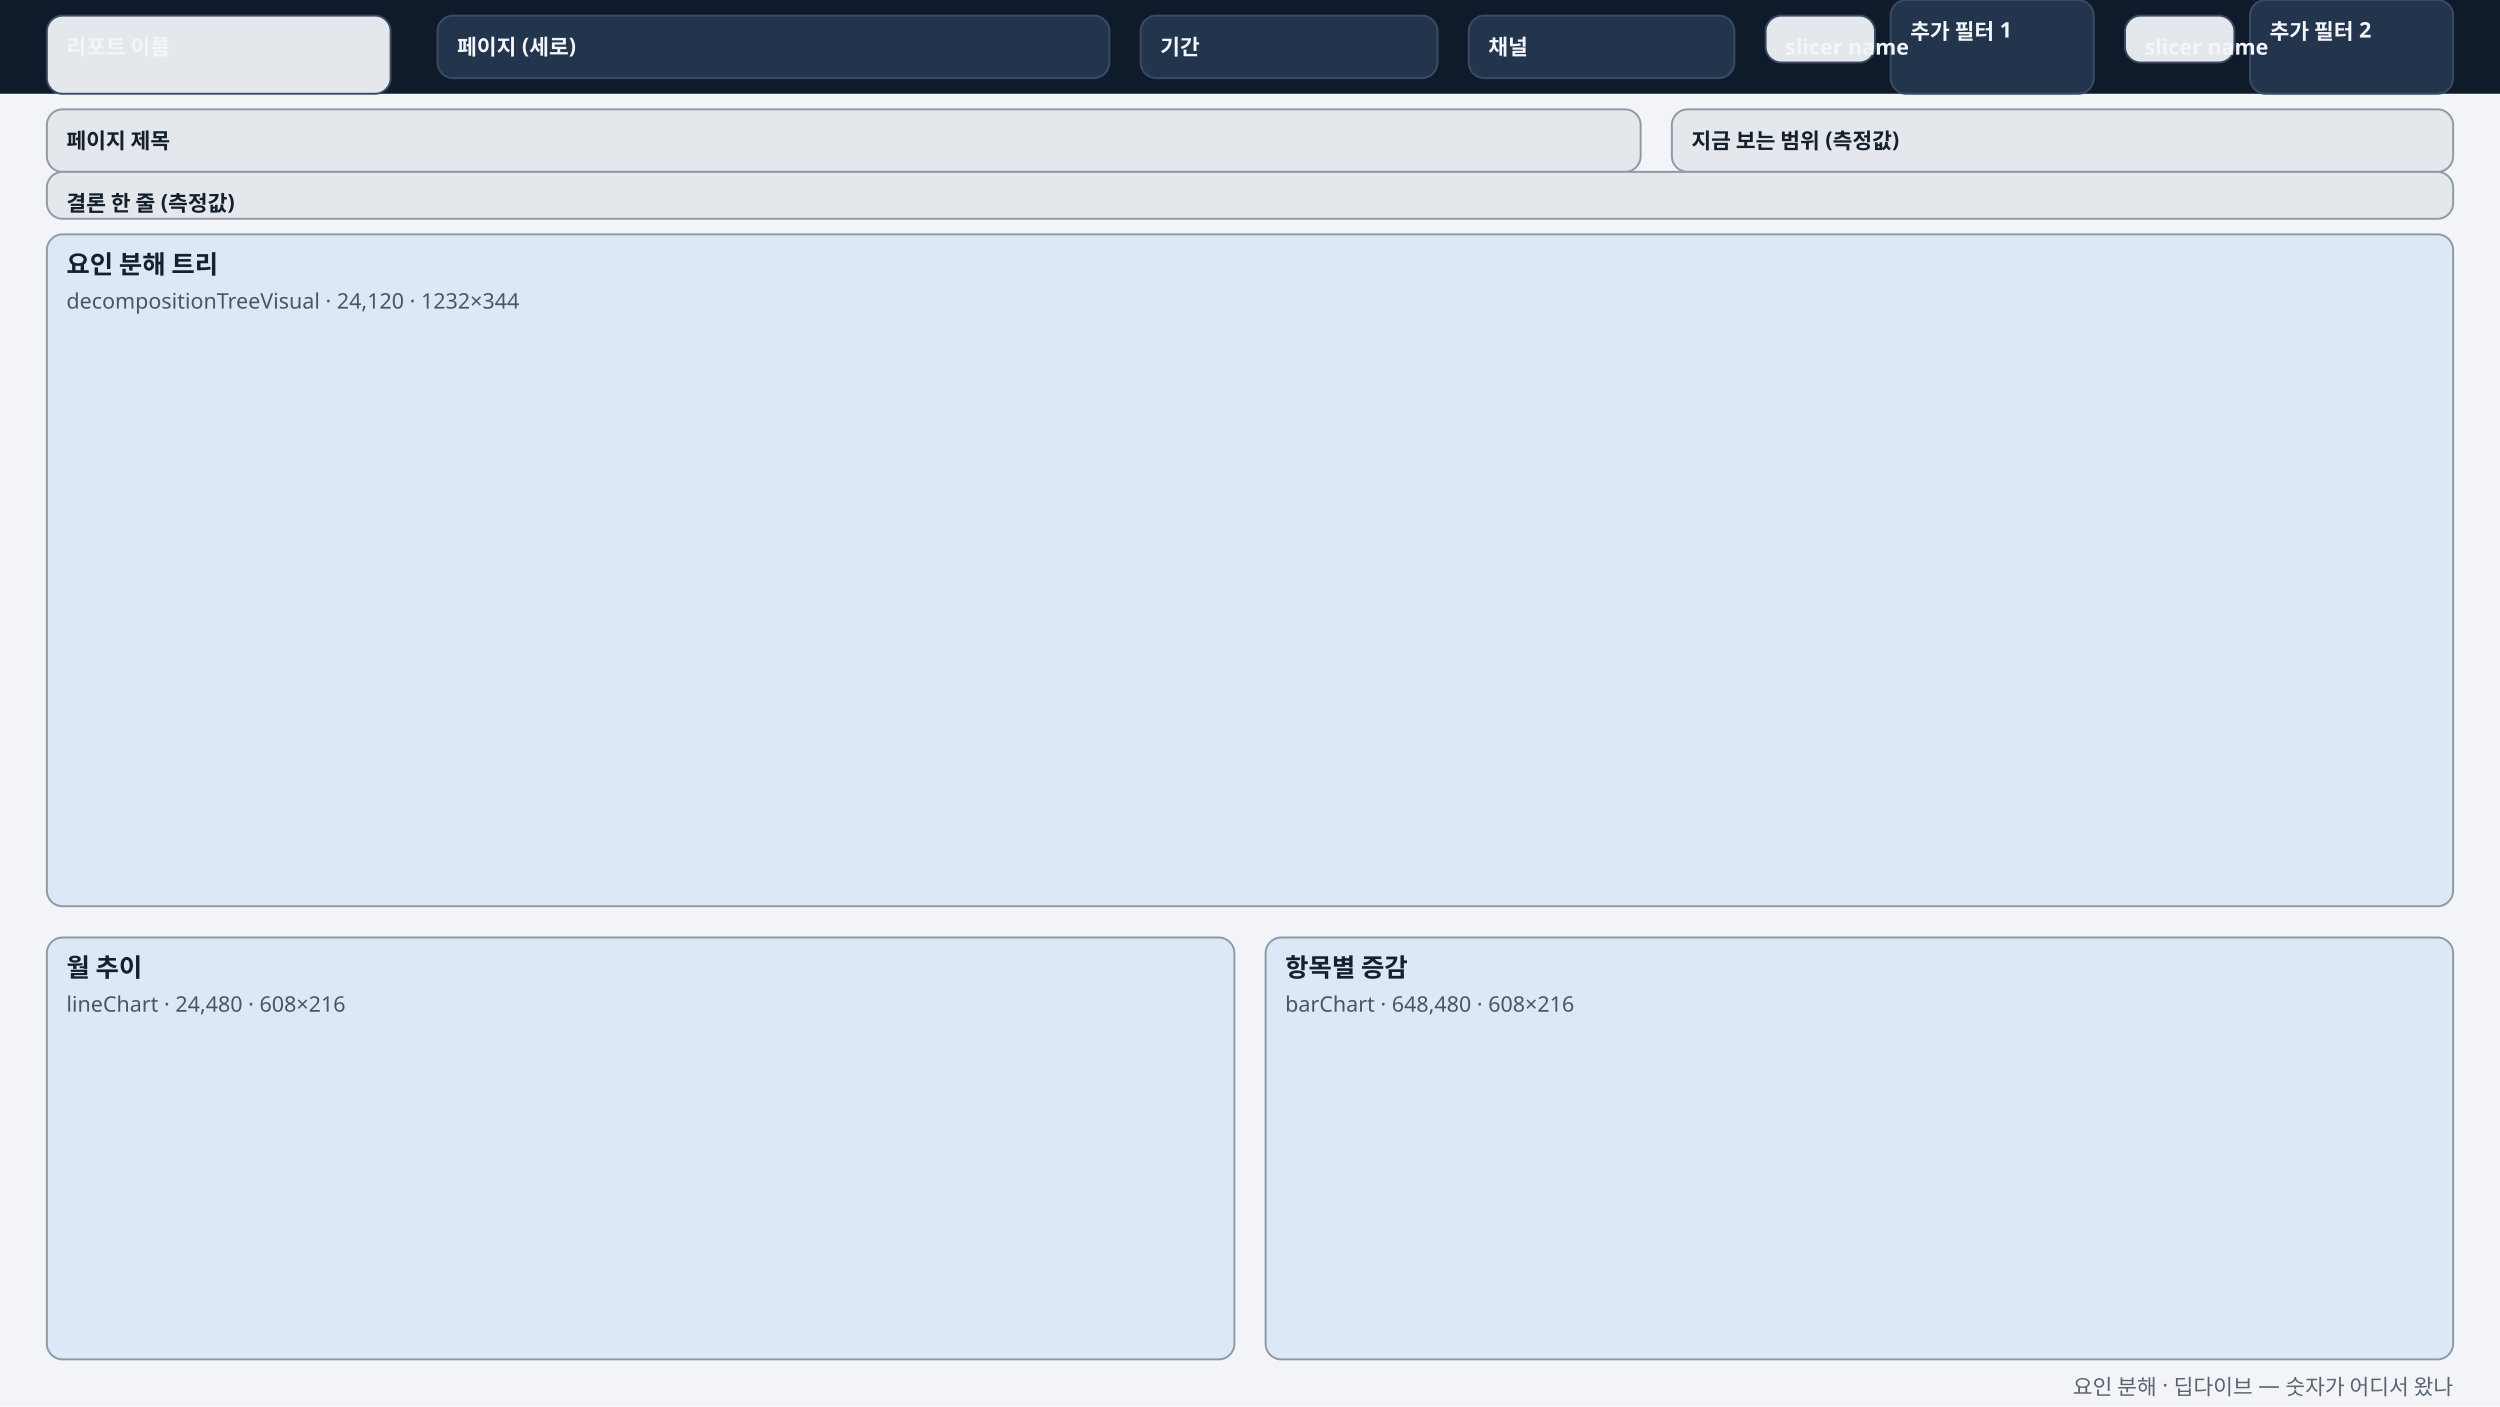
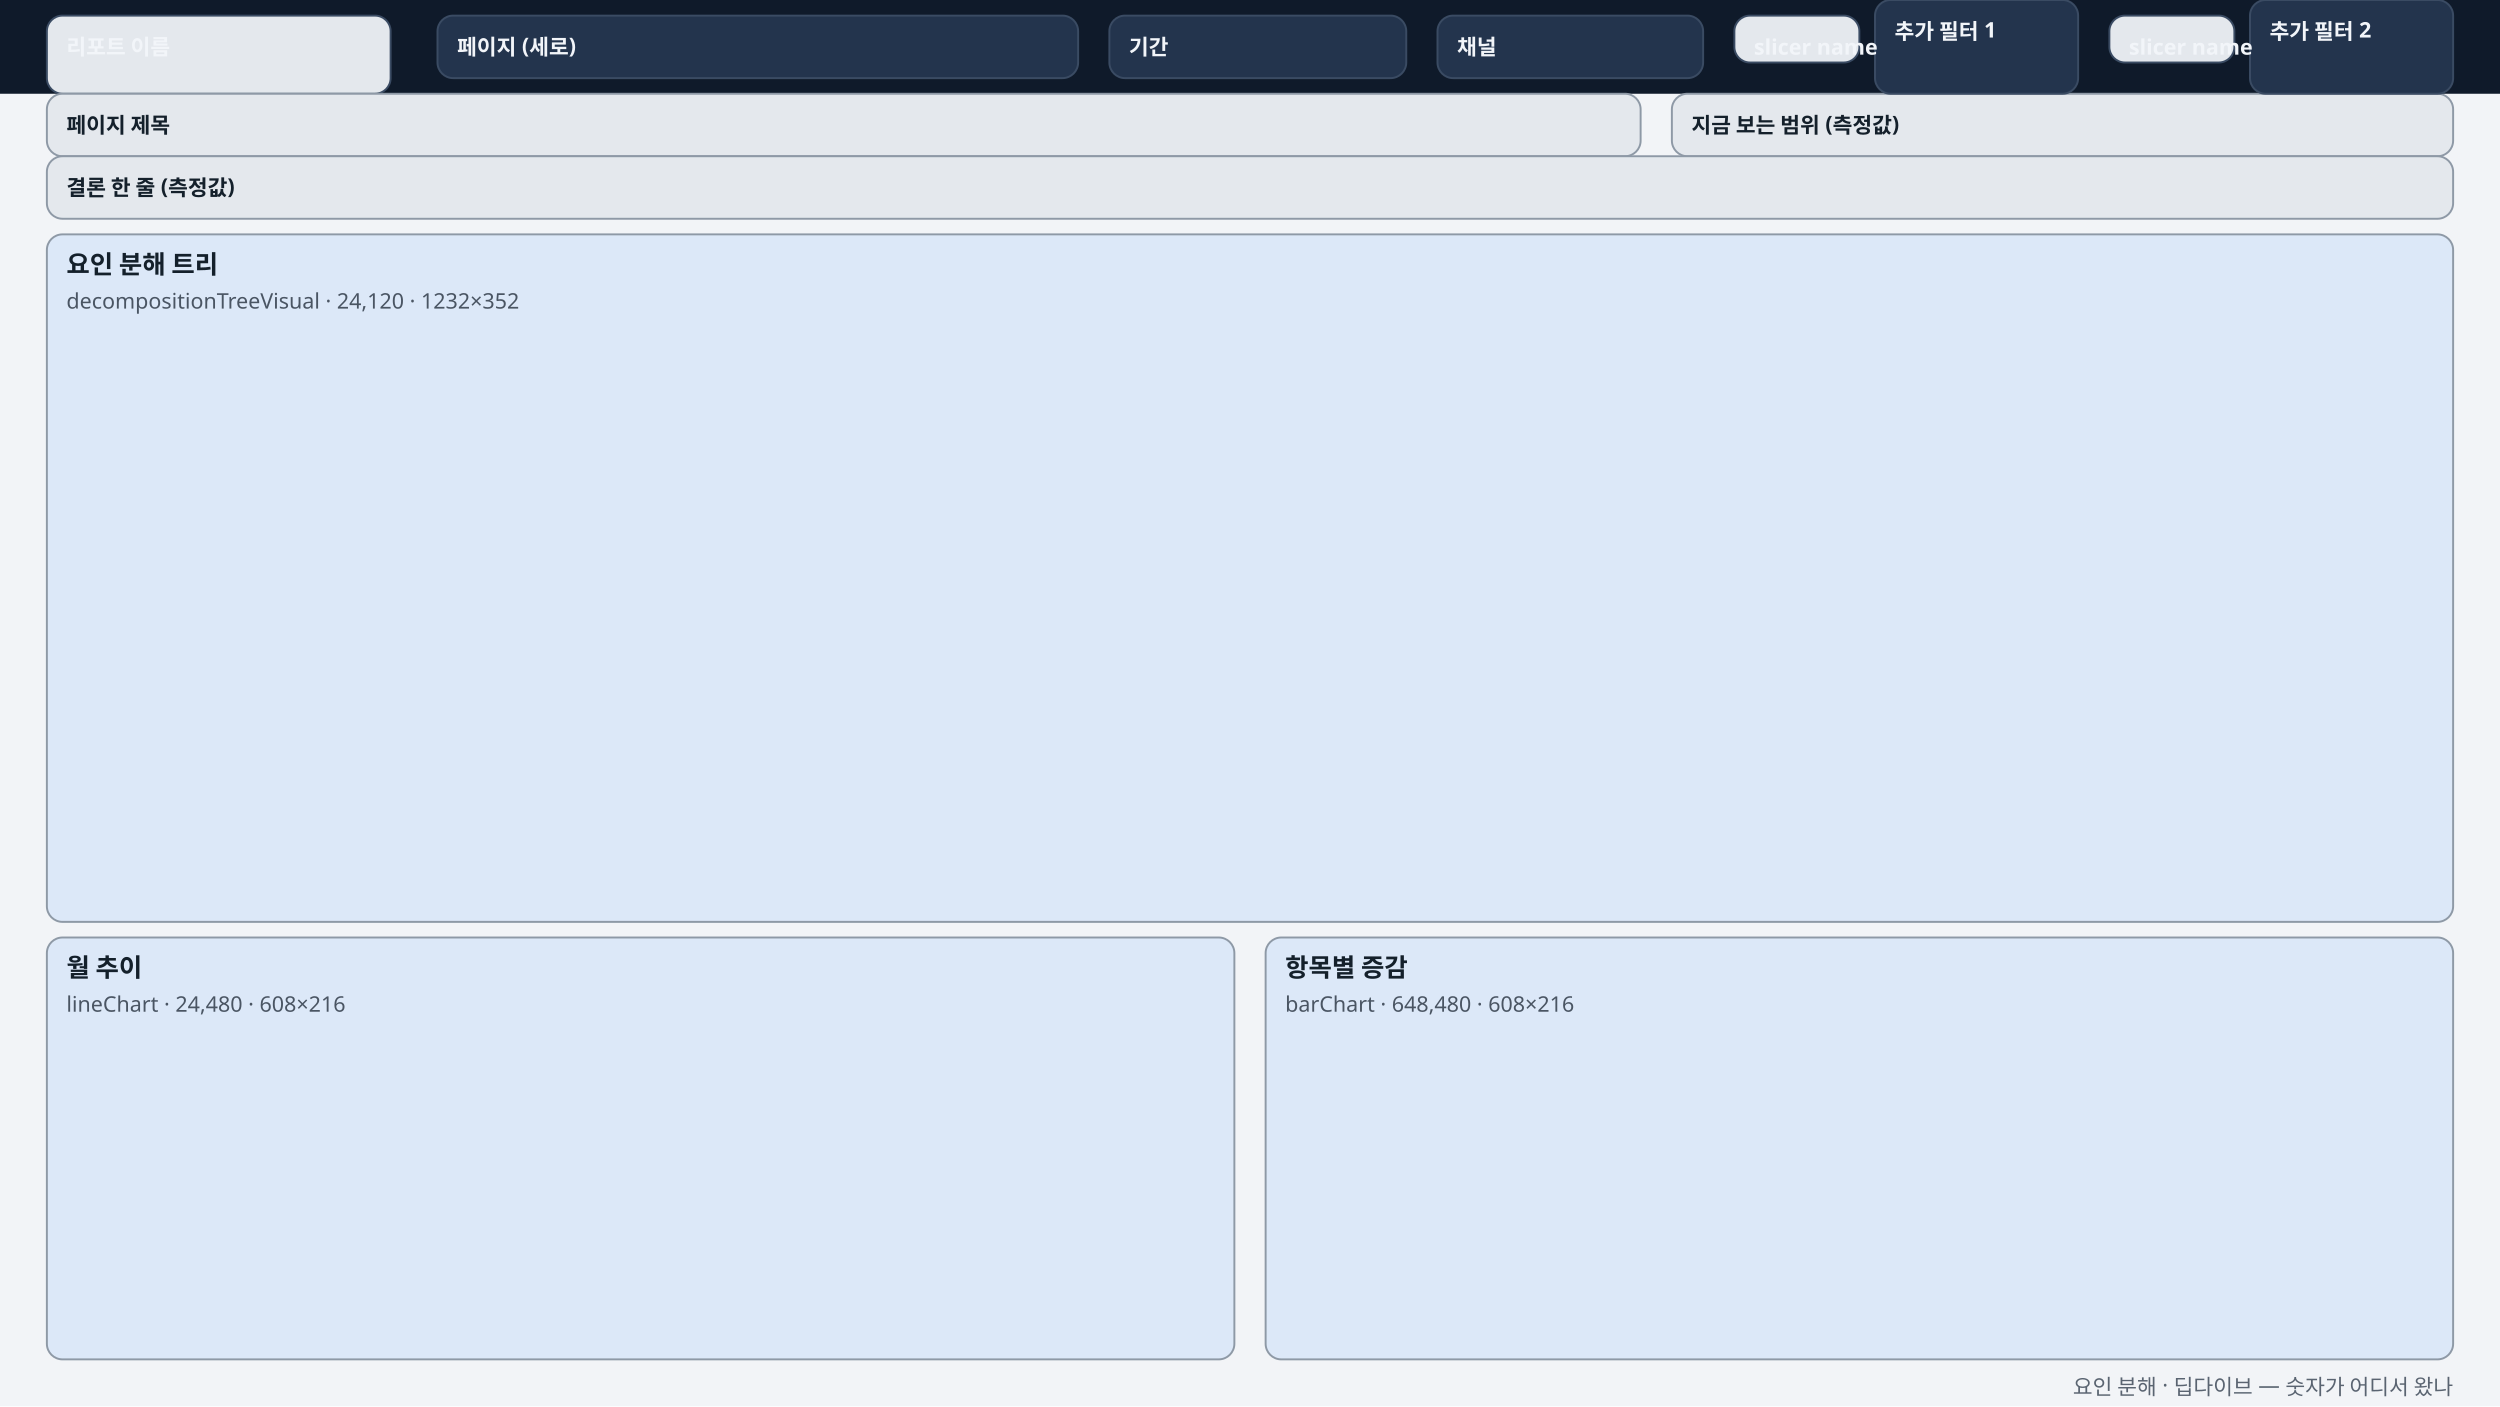
<svg xmlns="http://www.w3.org/2000/svg" viewBox="0 0 1280 720" width="1280" height="720" font-family="Segoe UI, Malgun Gothic, sans-serif">
  <rect width="1280" height="720" fill="#F2F4F7" />
  <rect x="0" y="0" width="1280" height="48" fill="#0F1A2A" />
  <rect x="24" y="8" width="176" height="40" rx="8" fill="#E4E8ED" stroke="#3A4B63" stroke-width="1" />
  <text x="34" y="28" font-size="11" font-weight="600" fill="#F2F5F9">리포트 이름</text>
-   <rect x="224" y="8" width="344" height="32" rx="8" fill="#23344D" stroke="#3A4B63" stroke-width="1" />
+   <rect x="224" y="8" width="328" height="32" rx="8" fill="#23344D" stroke="#3A4B63" stroke-width="1" />
  <text x="234" y="28" font-size="11" font-weight="600" fill="#F2F5F9">페이지 (세로)</text>
-   <rect x="584" y="8" width="152" height="32" rx="8" fill="#23344D" stroke="#3A4B63" stroke-width="1" />
-   <text x="594" y="28" font-size="11" font-weight="600" fill="#F2F5F9">기간</text>
-   <rect x="752" y="8" width="136" height="32" rx="8" fill="#23344D" stroke="#3A4B63" stroke-width="1" />
-   <text x="762" y="28" font-size="11" font-weight="600" fill="#F2F5F9">채널</text>
-   <rect x="24" y="56" width="816" height="32" rx="8" fill="#E4E8ED" stroke="#8E99A6" stroke-width="1" />
-   <text x="34" y="76" font-size="11" font-weight="600" fill="#14202B">페이지 제목</text>
-   <rect x="856" y="56" width="400" height="32" rx="8" fill="#E4E8ED" stroke="#8E99A6" stroke-width="1" />
-   <text x="866" y="76" font-size="11" font-weight="600" fill="#14202B">지금 보는 범위 (측정값)</text>
-   <rect x="24" y="88" width="1232" height="24" rx="8" fill="#E4E8ED" stroke="#8E99A6" stroke-width="1" />
-   <text x="34" y="108" font-size="11" font-weight="600" fill="#14202B">결론 한 줄 (측정값)</text>
-   <rect x="968" y="0" width="104" height="48" rx="8" fill="#23344D" stroke="#3A4B63" stroke-width="1" />
-   <text x="978" y="20" font-size="11" font-weight="600" fill="#F2F5F9">추가 필터 1</text>
+   <rect x="568" y="8" width="152" height="32" rx="8" fill="#23344D" stroke="#3A4B63" stroke-width="1" />
+   <text x="578" y="28" font-size="11" font-weight="600" fill="#F2F5F9">기간</text>
+   <rect x="736" y="8" width="136" height="32" rx="8" fill="#23344D" stroke="#3A4B63" stroke-width="1" />
+   <text x="746" y="28" font-size="11" font-weight="600" fill="#F2F5F9">채널</text>
+   <rect x="24" y="48" width="816" height="32" rx="8" fill="#E4E8ED" stroke="#8E99A6" stroke-width="1" />
+   <text x="34" y="68" font-size="11" font-weight="600" fill="#14202B">페이지 제목</text>
+   <rect x="856" y="48" width="400" height="32" rx="8" fill="#E4E8ED" stroke="#8E99A6" stroke-width="1" />
+   <text x="866" y="68" font-size="11" font-weight="600" fill="#14202B">지금 보는 범위 (측정값)</text>
+   <rect x="24" y="80" width="1232" height="32" rx="8" fill="#E4E8ED" stroke="#8E99A6" stroke-width="1" />
+   <text x="34" y="100" font-size="11" font-weight="600" fill="#14202B">결론 한 줄 (측정값)</text>
+   <rect x="960" y="0" width="104" height="48" rx="8" fill="#23344D" stroke="#3A4B63" stroke-width="1" />
+   <text x="970" y="20" font-size="11" font-weight="600" fill="#F2F5F9">추가 필터 1</text>
  <rect x="1152" y="0" width="104" height="48" rx="8" fill="#23344D" stroke="#3A4B63" stroke-width="1" />
  <text x="1162" y="20" font-size="11" font-weight="600" fill="#F2F5F9">추가 필터 2</text>
-   <rect x="24" y="120" width="1232" height="344" rx="8" fill="#DCE8F8" stroke="#8E99A6" stroke-width="1" />
+   <rect x="24" y="120" width="1232" height="352" rx="8" fill="#DCE8F8" stroke="#8E99A6" stroke-width="1" />
  <text x="34" y="140" font-size="13" font-weight="600" fill="#14202B">요인 분해 트리</text>
-   <text x="34" y="158" font-size="11" fill="#4A5563">decompositionTreeVisual · 24,120 · 1232×344</text>
+   <text x="34" y="158" font-size="11" fill="#4A5563">decompositionTreeVisual · 24,120 · 1232×352</text>
  <rect x="24" y="480" width="608" height="216" rx="8" fill="#DCE8F8" stroke="#8E99A6" stroke-width="1" />
  <text x="34" y="500" font-size="13" font-weight="600" fill="#14202B">월 추이</text>
  <text x="34" y="518" font-size="11" fill="#4A5563">lineChart · 24,480 · 608×216</text>
  <rect x="648" y="480" width="608" height="216" rx="8" fill="#DCE8F8" stroke="#8E99A6" stroke-width="1" />
  <text x="658" y="500" font-size="13" font-weight="600" fill="#14202B">항목별 증감</text>
  <text x="658" y="518" font-size="11" fill="#4A5563">barChart · 648,480 · 608×216</text>
-   <rect x="1088" y="8" width="56" height="24" rx="8" fill="#E4E8ED" stroke="#3A4B63" stroke-width="1" />
-   <text x="1098" y="28" font-size="11" font-weight="600" fill="#F2F5F9">slicer name</text>
-   <rect x="904" y="8" width="56" height="24" rx="8" fill="#E4E8ED" stroke="#3A4B63" stroke-width="1" />
-   <text x="914" y="28" font-size="11" font-weight="600" fill="#F2F5F9">slicer name</text>
+   <rect x="1080" y="8" width="64" height="24" rx="8" fill="#E4E8ED" stroke="#3A4B63" stroke-width="1" />
+   <text x="1090" y="28" font-size="11" font-weight="600" fill="#F2F5F9">slicer name</text>
+   <rect x="888" y="8" width="64" height="24" rx="8" fill="#E4E8ED" stroke="#3A4B63" stroke-width="1" />
+   <text x="898" y="28" font-size="11" font-weight="600" fill="#F2F5F9">slicer name</text>
  <text x="1256" y="714" font-size="11" text-anchor="end" fill="#5A6471">요인 분해 · 딥다이브 — 숫자가 어디서 왔나</text>
</svg>
